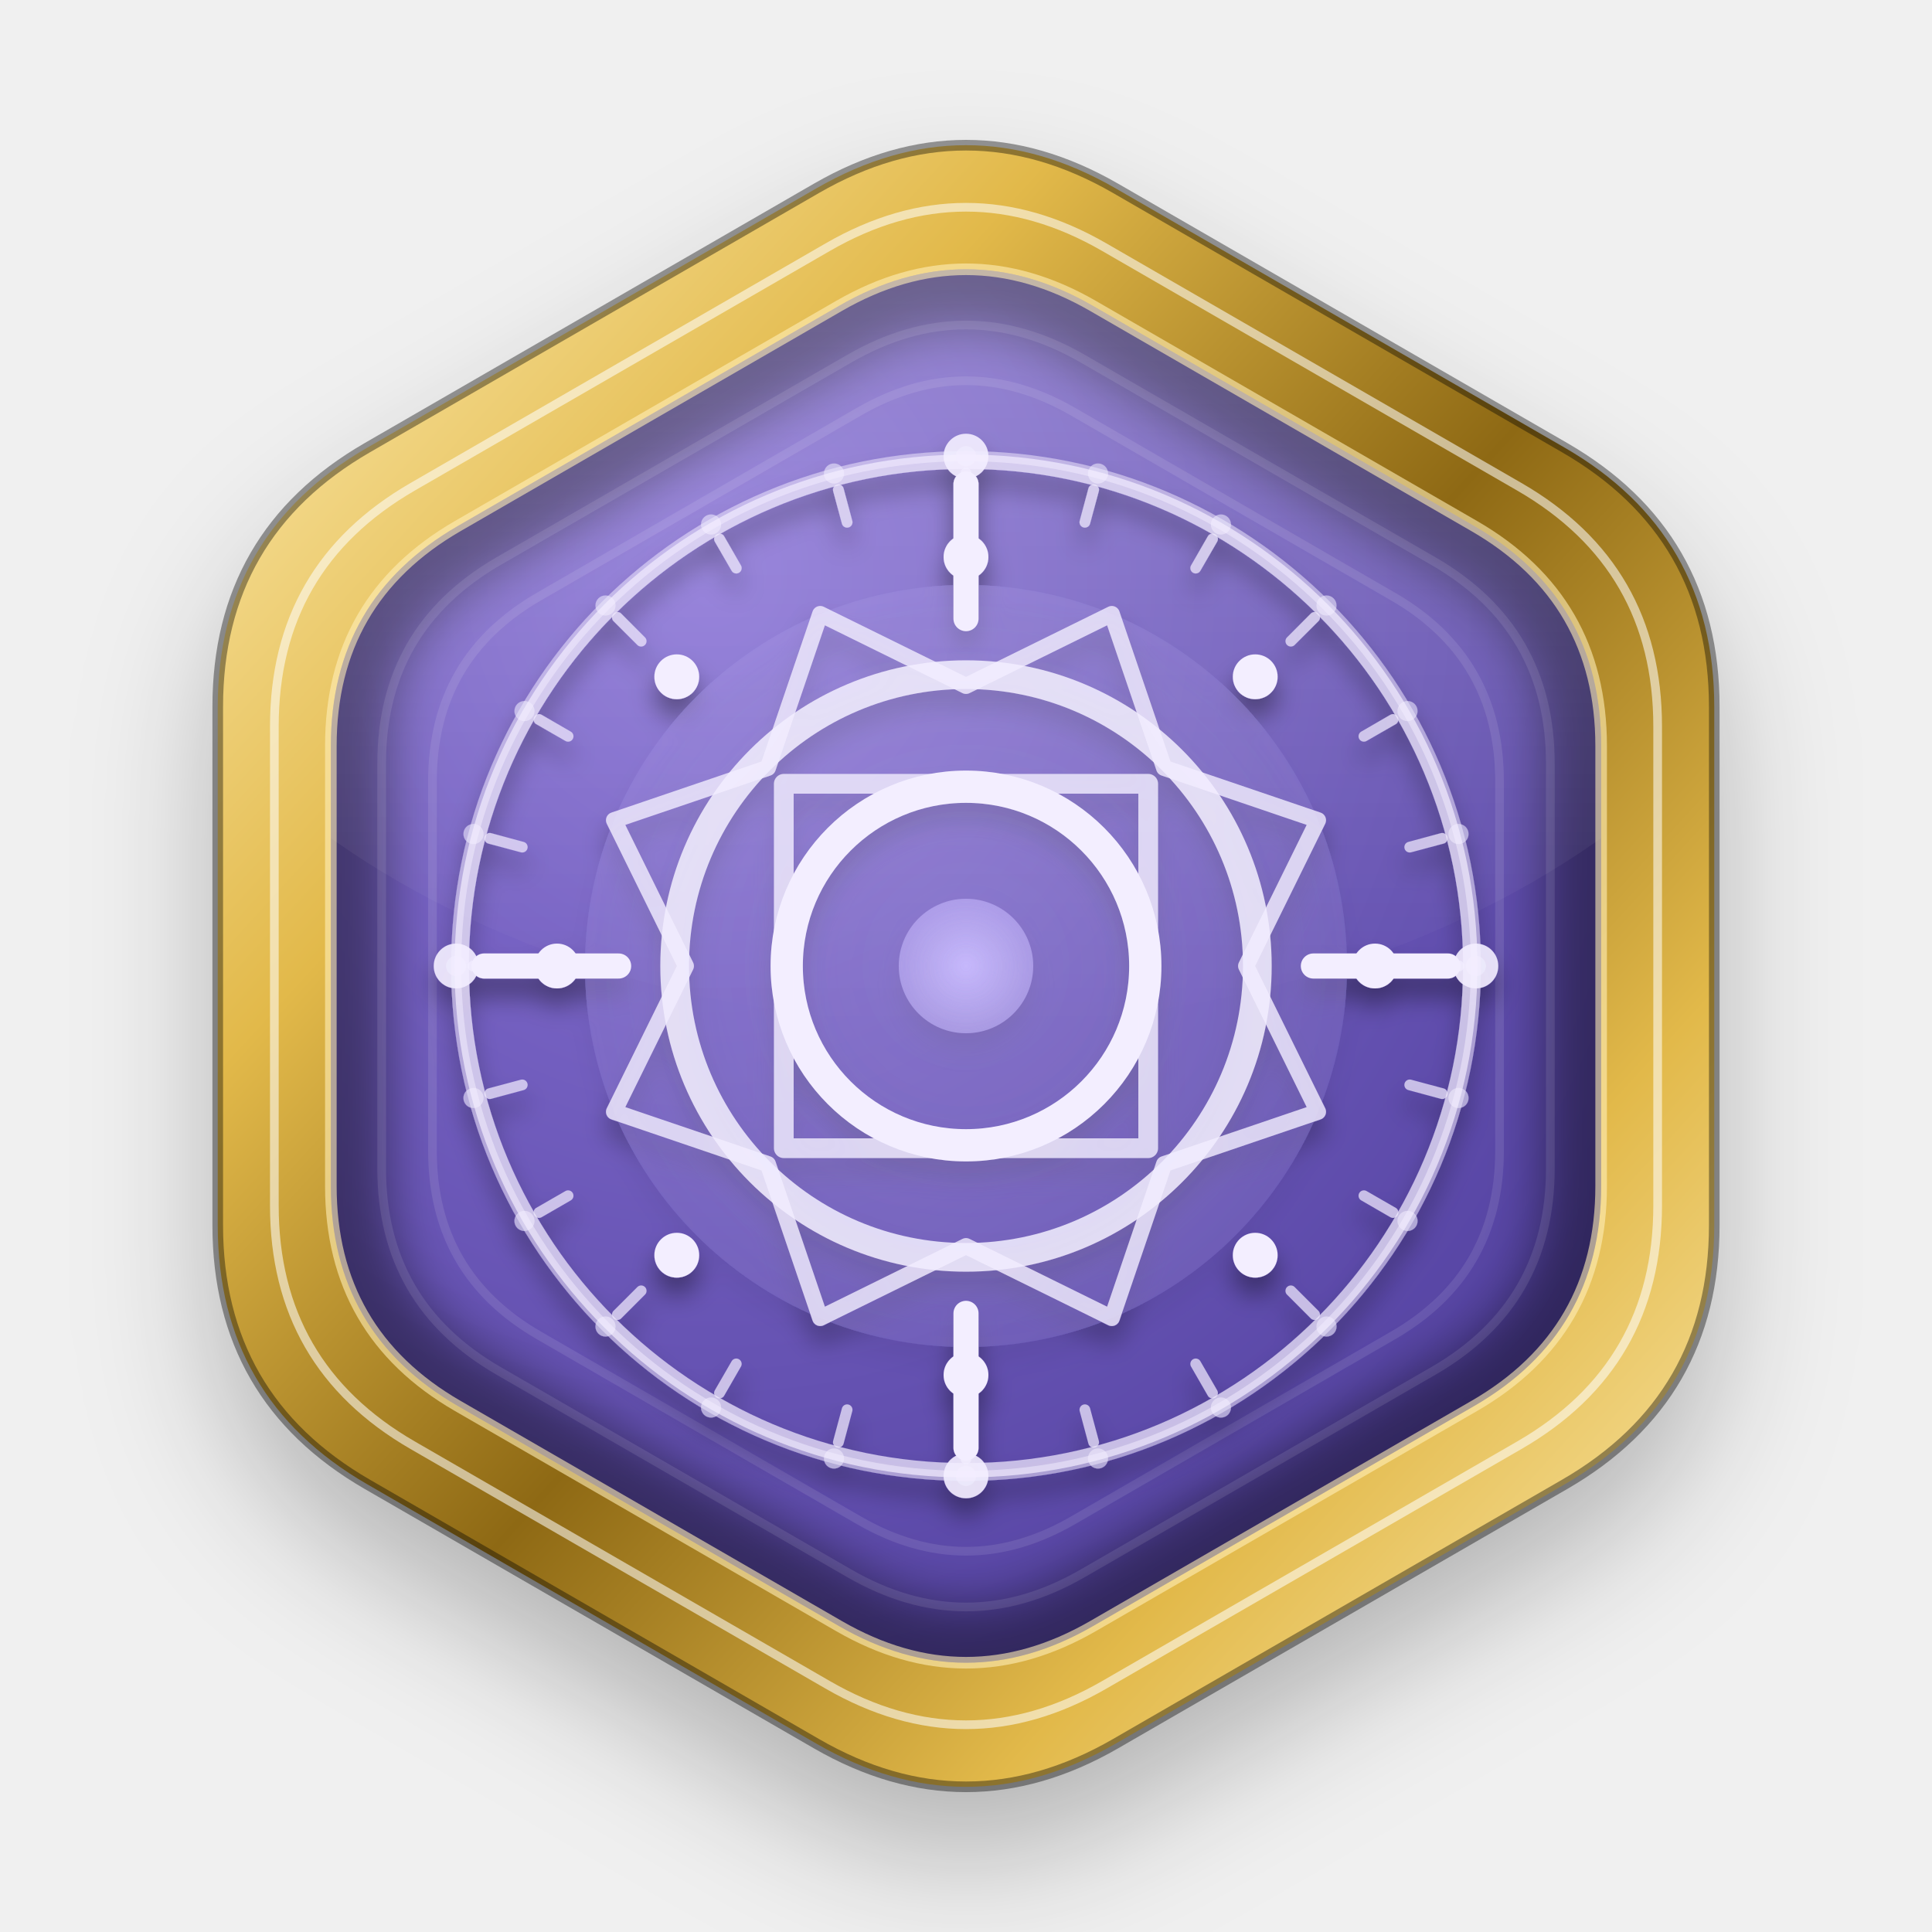
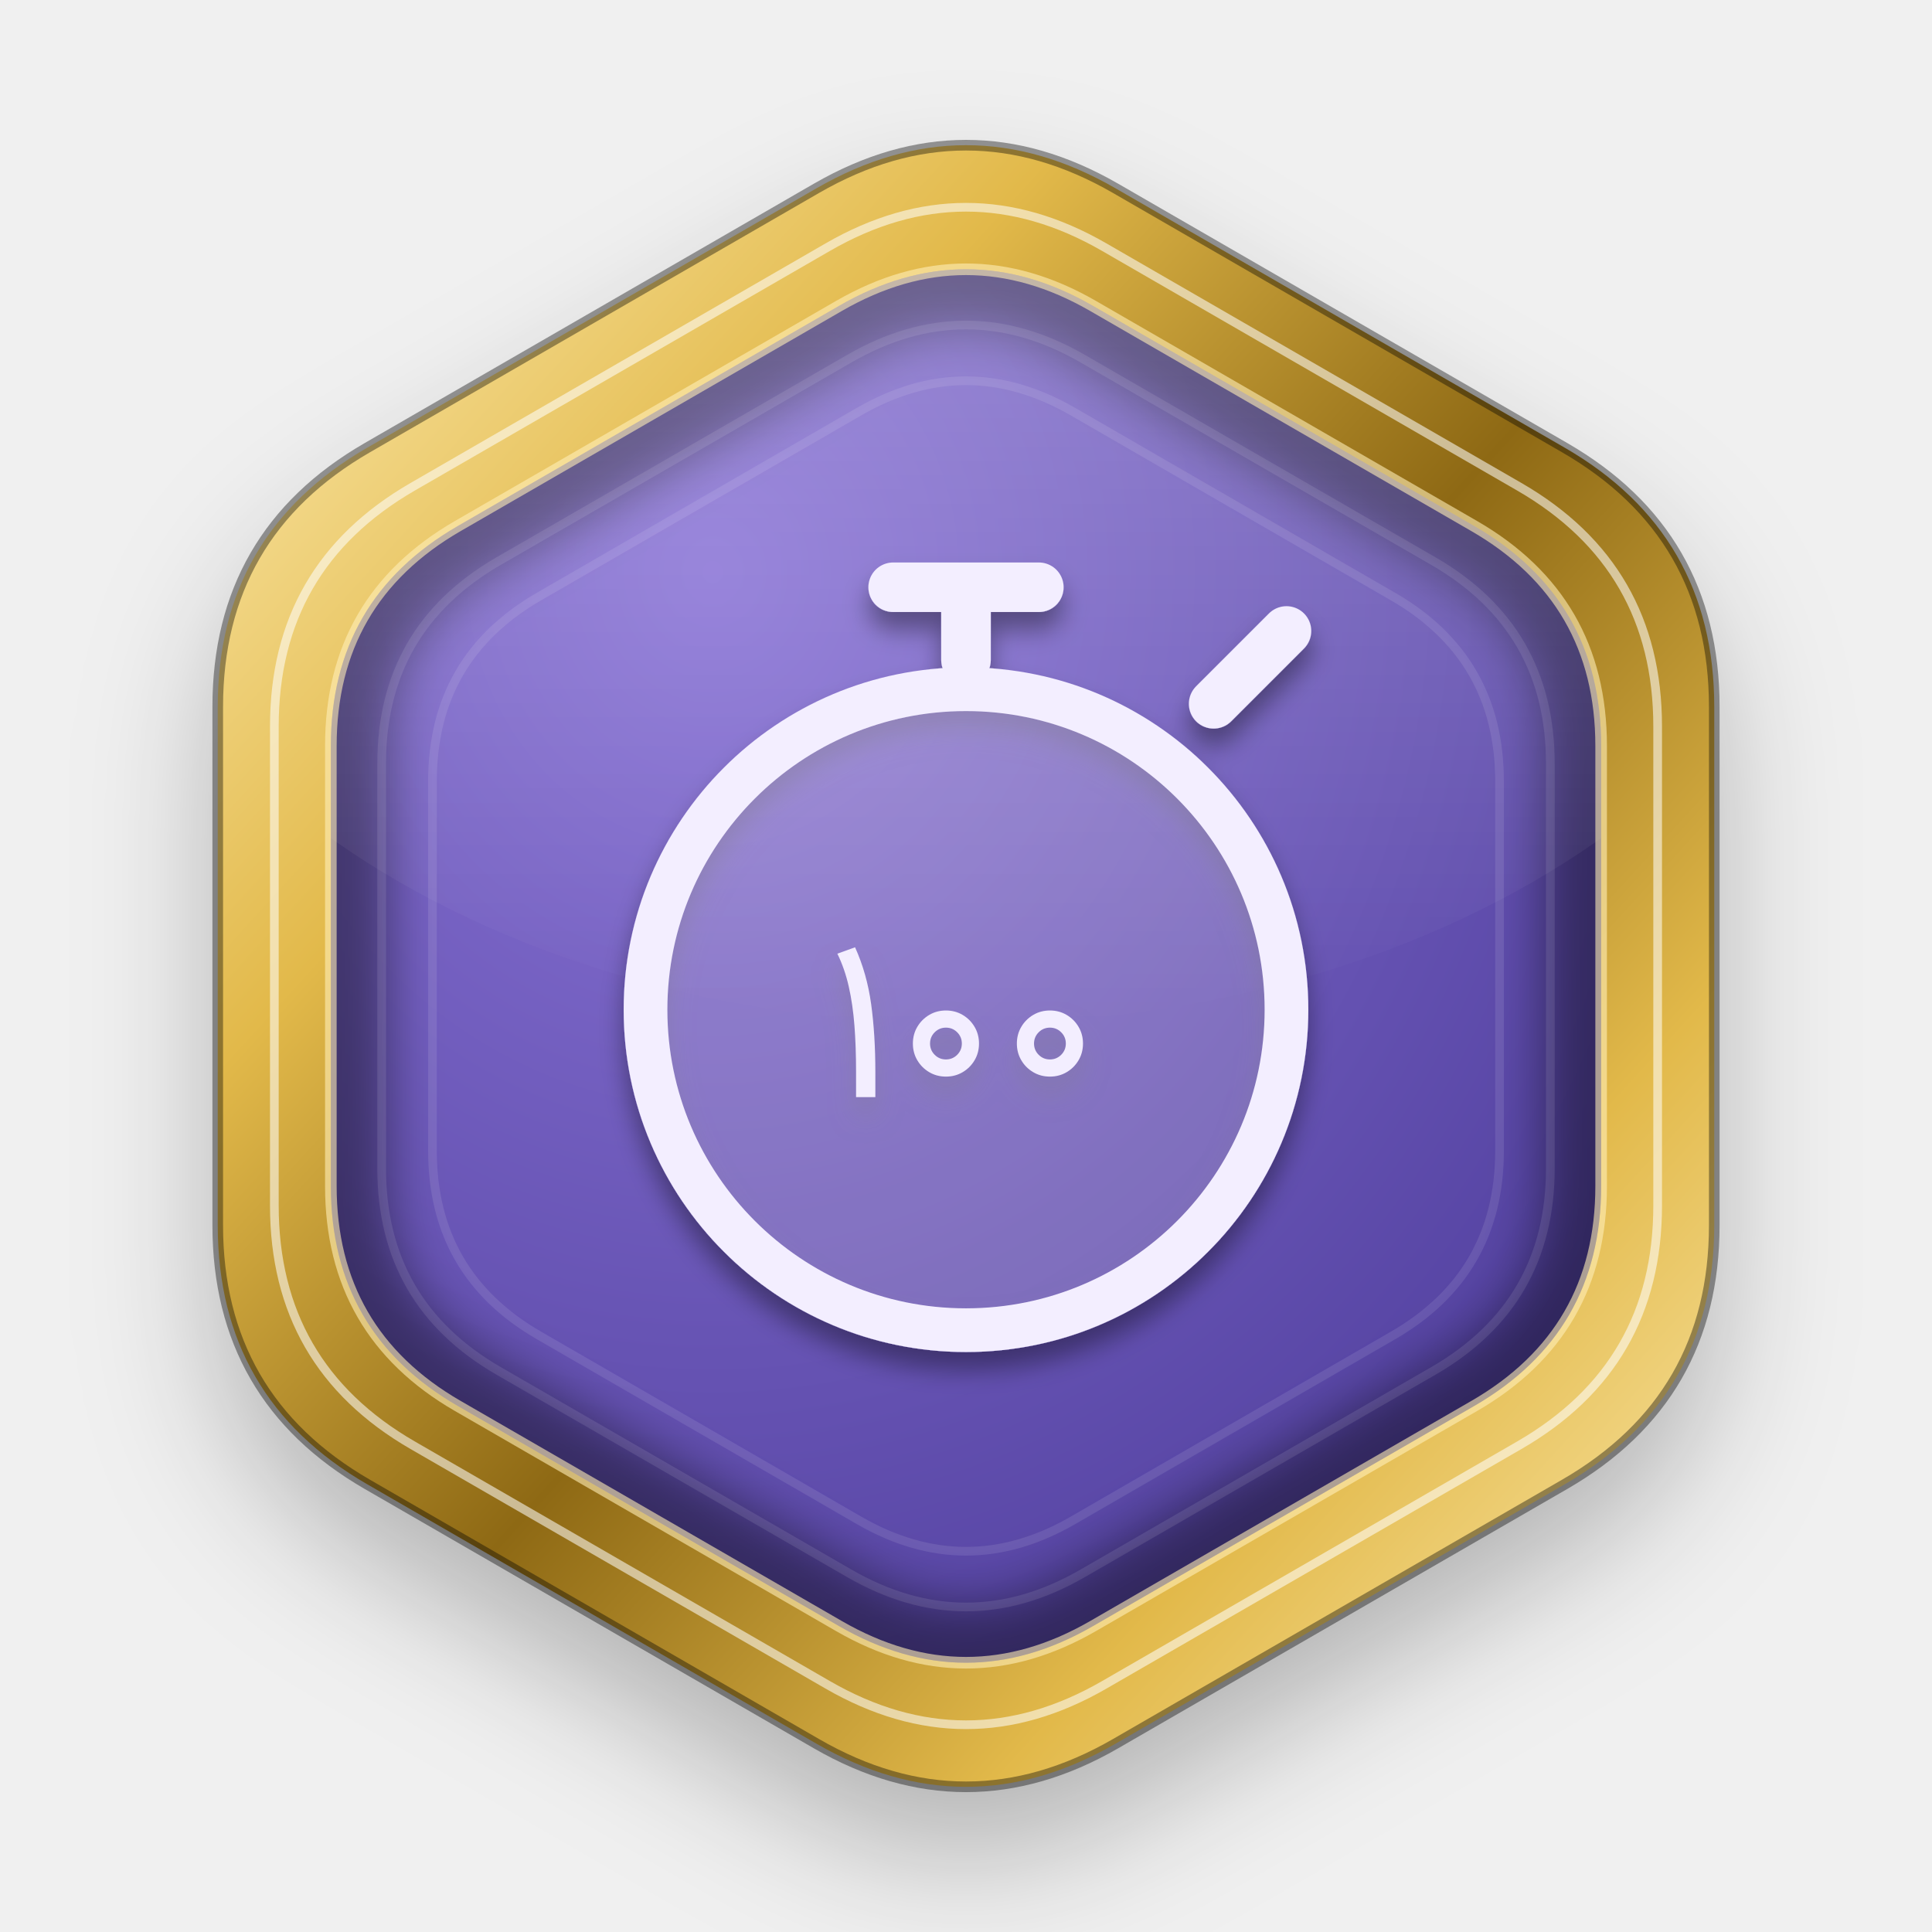
<svg xmlns="http://www.w3.org/2000/svg" viewBox="-100 -100 200 200" width="400" height="400">
  <defs>
    <filter id="blur8" x="-30%" y="-30%" width="160%" height="160%">
      <feGaussianBlur stdDeviation="7" />
    </filter>
    <filter id="blur3" x="-30%" y="-30%" width="160%" height="160%">
      <feGaussianBlur stdDeviation="2.6" />
    </filter>
    <filter id="emb" x="-20%" y="-20%" width="140%" height="140%">
      <feDropShadow dx="0" dy="1.6" stdDeviation="1.1" flood-color="#000" flood-opacity=".38" />
    </filter>
  </defs>
  <style>.mb15 .nf{fill:none} .mb15 .sf{fill:#F3EEFF;fill-opacity:.17} .mb15 .fl{fill:#F3EEFF;stroke:none} .mb15 .gl{fill:url(#b15g);stroke:none}</style>
  <defs>
    <radialGradient id="b15h" cx=".5" cy=".5" r=".5">
      <stop offset=".6" stop-color="#F3D58A" stop-opacity="0" />
      <stop offset=".82" stop-color="#F3D58A" stop-opacity=".95" />
      <stop offset="1" stop-color="#F3D58A" stop-opacity="0" />
    </radialGradient>
    <linearGradient id="b15r" x1="0" y1="0" x2="1" y2="1">
      <stop offset="0" stop-color="#FFEFB8" />
      <stop offset=".28" stop-color="#E2B94A" />
      <stop offset=".52" stop-color="#8E6914" />
      <stop offset=".76" stop-color="#E2B94A" />
      <stop offset="1" stop-color="#FFEFB8" />
    </linearGradient>
    <radialGradient id="b15p" cx=".3" cy=".22" r="1.15">
      <stop offset="0" stop-color="#8A74D6" />
      <stop offset="1" stop-color="#40308E" />
    </radialGradient>
    <radialGradient id="b15g" cx=".5" cy=".5" r=".5">
      <stop offset="0" stop-color="#C9BBFF" stop-opacity=".95" />
      <stop offset="1" stop-color="#C9BBFF" stop-opacity=".55" />
    </radialGradient>
    <linearGradient id="b15s" x1="0" y1="0" x2="0" y2="1">
      <stop offset="0" stop-color="#fff" stop-opacity=".34" />
      <stop offset="1" stop-color="#fff" stop-opacity="0" />
    </linearGradient>
    <clipPath id="b15c">
      <path d="M-13.15,-68.33Q0,-75.92 13.15,-68.33L52.6,-45.55Q65.75,-37.96 65.75,-22.78L65.75,22.78Q65.75,37.96 52.6,45.55L13.15,68.33Q0,75.92 -13.15,68.33L-52.6,45.55Q-65.75,37.96 -65.75,22.78L-65.75,-22.78Q-65.75,-37.96 -52.6,-45.55Z" />
    </clipPath>
  </defs>
  <path d="M-15.49,-80.5Q0,-89.44 15.49,-80.5L61.97,-53.66Q77.46,-44.72 77.46,-26.83L77.46,26.83Q77.46,44.72 61.97,53.66L15.49,80.5Q0,89.44 -15.49,80.5L-61.97,53.66Q-77.46,44.72 -77.46,26.83L-77.46,-26.83Q-77.46,-44.72 -61.97,-53.66Z" transform="translate(0 7)" fill="#000" opacity=".26" filter="url(#blur8)" />
  <path d="M-15.49,-80.5Q0,-89.44 15.49,-80.5L61.97,-53.66Q77.46,-44.72 77.46,-26.83L77.46,26.83Q77.46,44.72 61.97,53.66L15.49,80.5Q0,89.44 -15.49,80.5L-61.97,53.66Q-77.46,44.72 -77.46,26.83L-77.46,-26.83Q-77.46,-44.72 -61.97,-53.66Z" fill="url(#b15r)" />
  <path d="M-15.49,-80.5Q0,-89.44 15.49,-80.5L61.97,-53.66Q77.46,-44.72 77.46,-26.83L77.46,26.83Q77.46,44.72 61.97,53.66L15.49,80.5Q0,89.44 -15.49,80.5L-61.97,53.66Q-77.46,44.72 -77.46,26.83L-77.46,-26.83Q-77.46,-44.72 -61.97,-53.66Z" fill="none" stroke="#000" stroke-opacity=".38" stroke-width="1.1" />
  <path d="M-14.32,-74.41Q0,-82.68 14.32,-74.41L57.28,-49.61Q71.6,-41.34 71.6,-24.8L71.6,24.8Q71.6,41.34 57.28,49.61L14.32,74.41Q0,82.68 -14.32,74.41L-57.28,49.61Q-71.6,41.34 -71.6,24.8L-71.6,-24.8Q-71.6,-41.34 -57.28,-49.61Z" fill="none" stroke="#fff" stroke-opacity=".55" stroke-width=".9" />
  <path d="M-13.15,-68.33Q0,-75.92 13.15,-68.33L52.6,-45.55Q65.75,-37.96 65.75,-22.78L65.75,22.78Q65.75,37.96 52.6,45.55L13.15,68.33Q0,75.92 -13.15,68.33L-52.6,45.55Q-65.75,37.96 -65.75,22.78L-65.75,-22.78Q-65.75,-37.96 -52.6,-45.55Z" fill="url(#b15p)" />
  <g clip-path="url(#b15c)">
    <path d="M-13.15,-68.33Q0,-75.92 13.15,-68.33L52.6,-45.55Q65.75,-37.96 65.75,-22.78L65.75,22.78Q65.75,37.96 52.6,45.55L13.15,68.33Q0,75.92 -13.15,68.33L-52.6,45.55Q-65.75,37.96 -65.75,22.78L-65.75,-22.78Q-65.75,-37.96 -52.6,-45.55Z" fill="none" stroke="#000" stroke-opacity=".42" stroke-width="12" filter="url(#blur3)" />
    <path d="M-12.1,-62.86Q0,-69.85 12.1,-62.86L48.39,-41.91Q60.49,-34.92 60.49,-20.95L60.49,20.95Q60.49,34.92 48.39,41.91L12.1,62.86Q0,69.85 -12.1,62.86L-48.39,41.91Q-60.49,34.92 -60.49,20.95L-60.49,-20.95Q-60.49,-34.92 -48.39,-41.91Z" fill="none" stroke="#fff" stroke-opacity=".10" stroke-width=".9" />
    <path d="M-11.05,-57.4Q0,-63.77 11.05,-57.4L44.18,-38.26Q55.23,-31.89 55.23,-19.13L55.23,19.13Q55.23,31.89 44.18,38.26L11.05,57.4Q0,63.77 -11.05,57.4L-44.18,38.26Q-55.23,31.89 -55.23,19.13L-55.23,-19.13Q-55.23,-31.89 -44.18,-38.26Z" fill="none" stroke="#fff" stroke-opacity=".10" stroke-width=".9" />
    <ellipse cx="0" cy="-58" rx="92" ry="64" fill="url(#b15s)" />
  </g>
  <path d="M-13.15,-68.33Q0,-75.92 13.15,-68.33L52.6,-45.55Q65.75,-37.96 65.75,-22.78L65.75,22.78Q65.75,37.96 52.6,45.55L13.15,68.33Q0,75.92 -13.15,68.33L-52.6,45.55Q-65.75,37.96 -65.75,22.78L-65.75,-22.78Q-65.75,-37.96 -52.6,-45.55Z" fill="none" stroke="#FFEFB8" stroke-opacity=".6" stroke-width="1.2" />
  <g filter="url(#emb)" fill="none" stroke="#F3EEFF" stroke-linecap="round" stroke-linejoin="round" class="mb15" transform="scale(1.16)">
-     <circle cx="0" cy="0" r="34" class="gl" stroke="none" opacity="0.22" />
-     <circle cx="0" cy="0" r="45.5" fill="none" stroke-width="0.9" opacity="0.5" />
-     <circle cx="0" cy="-45.5" r="0.9" class="fl" stroke="none" opacity="0.55" />
-     <circle cx="11.78" cy="-43.95" r="0.9" class="fl" stroke="none" opacity="0.55" />
-     <circle cx="22.75" cy="-39.4" r="0.9" class="fl" stroke="none" opacity="0.55" />
-     <circle cx="32.17" cy="-32.17" r="0.9" class="fl" stroke="none" opacity="0.55" />
-     <circle cx="39.4" cy="-22.75" r="0.9" class="fl" stroke="none" opacity="0.55" />
-     <circle cx="43.95" cy="-11.78" r="0.9" class="fl" stroke="none" opacity="0.55" />
-     <circle cx="45.5" cy="0" r="0.9" class="fl" stroke="none" opacity="0.55" />
-     <circle cx="43.95" cy="11.78" r="0.9" class="fl" stroke="none" opacity="0.55" />
-     <circle cx="39.4" cy="22.75" r="0.9" class="fl" stroke="none" opacity="0.55" />
-     <circle cx="32.17" cy="32.17" r="0.9" class="fl" stroke="none" opacity="0.55" />
-     <circle cx="22.75" cy="39.4" r="0.9" class="fl" stroke="none" opacity="0.55" />
-     <circle cx="11.78" cy="43.95" r="0.9" class="fl" stroke="none" opacity="0.55" />
-     <circle cx="0" cy="45.5" r="0.9" class="fl" stroke="none" opacity="0.55" />
-     <circle cx="-11.78" cy="43.95" r="0.9" class="fl" stroke="none" opacity="0.55" />
-     <circle cx="-22.75" cy="39.4" r="0.9" class="fl" stroke="none" opacity="0.55" />
-     <circle cx="-32.17" cy="32.17" r="0.9" class="fl" stroke="none" opacity="0.55" />
-     <circle cx="-39.4" cy="22.75" r="0.9" class="fl" stroke="none" opacity="0.55" />
-     <circle cx="-43.95" cy="11.78" r="0.9" class="fl" stroke="none" opacity="0.55" />
-     <circle cx="-45.5" cy="0" r="0.9" class="fl" stroke="none" opacity="0.55" />
-     <circle cx="-43.95" cy="-11.78" r="0.9" class="fl" stroke="none" opacity="0.55" />
-     <circle cx="-39.4" cy="-22.75" r="0.9" class="fl" stroke="none" opacity="0.55" />
-     <circle cx="-32.17" cy="-32.17" r="0.9" class="fl" stroke="none" opacity="0.55" />
-     <circle cx="-22.75" cy="-39.4" r="0.9" class="fl" stroke="none" opacity="0.55" />
-     <circle cx="-11.78" cy="-43.95" r="0.9" class="fl" stroke="none" opacity="0.55" />
-     <circle cx="0" cy="-45.5" r="2" class="fl" stroke="none" opacity="0.9" />
-     <circle cx="45.5" cy="0" r="2" class="fl" stroke="none" opacity="0.9" />
-     <circle cx="0" cy="45.5" r="2" class="fl" stroke="none" opacity="0.9" />
-     <circle cx="-45.5" cy="0" r="2" class="fl" stroke="none" opacity="0.9" />
-     <circle cx="0" cy="0" r="6" class="gl" stroke="none" opacity="1" />
-     <circle cx="0" cy="0" r="16" fill="none" stroke-width="2.88" opacity="1" />
-     <circle cx="0" cy="0" r="26" fill="none" stroke-width="2.56" opacity="0.85" />
-     <line x1="0" y1="-31" x2="0" y2="-43" stroke-width="2.24" opacity="1" />
-     <line x1="31" y1="0" x2="43" y2="0" stroke-width="2.24" opacity="1" />
-     <line x1="0" y1="31" x2="0" y2="43" stroke-width="2.24" opacity="1" />
-     <line x1="-31" y1="0" x2="-43" y2="0" stroke-width="2.24" opacity="1" />
-     <circle cx="25.81" cy="-25.81" r="2" class="fl" stroke="none" opacity="1" />
-     <circle cx="36.5" cy="0" r="2" class="fl" stroke="none" opacity="1" />
-     <circle cx="25.81" cy="25.81" r="2" class="fl" stroke="none" opacity="1" />
-     <circle cx="0" cy="36.5" r="2" class="fl" stroke="none" opacity="1" />
-     <circle cx="-25.81" cy="25.81" r="2" class="fl" stroke="none" opacity="1" />
-     <circle cx="-36.5" cy="0" r="2" class="fl" stroke="none" opacity="1" />
-     <circle cx="-25.81" cy="-25.81" r="2" class="fl" stroke="none" opacity="1" />
-     <circle cx="-0" cy="-36.5" r="2" class="fl" stroke="none" opacity="1" />
-     <polygon points="16.26,-16.26 16.26,16.26 -16.26,16.26 -16.26,-16.26" class="nf" stroke-width="1.76" opacity="0.8" />
-     <polygon points="13.01,-31.41 17.68,-17.68 31.41,-13.01 25,0 31.41,13.01 17.68,17.68 13.01,31.41 0,25 -13.01,31.41 -17.68,17.68 -31.41,13.01 -25,0 -31.41,-13.01 -17.68,-17.68 -13.01,-31.41 -0,-25" class="nf" stroke-width="1.44" opacity="0.8" />
-     <circle cx="0" cy="0" r="45" fill="none" stroke-width="1.28" opacity="0.7" />
-     <line x1="0" y1="-41" x2="0" y2="-44" stroke-width="0.96" opacity="0.7" />
-     <line x1="10.61" y1="-39.6" x2="11.39" y2="-42.5" stroke-width="0.96" opacity="0.7" />
-     <line x1="20.5" y1="-35.51" x2="22" y2="-38.11" stroke-width="0.96" opacity="0.7" />
-     <line x1="28.99" y1="-28.99" x2="31.11" y2="-31.11" stroke-width="0.96" opacity="0.7" />
-     <line x1="35.51" y1="-20.5" x2="38.11" y2="-22" stroke-width="0.96" opacity="0.7" />
-     <line x1="39.6" y1="-10.61" x2="42.5" y2="-11.39" stroke-width="0.96" opacity="0.7" />
-     <line x1="41" y1="0" x2="44" y2="0" stroke-width="0.96" opacity="0.7" />
-     <line x1="39.6" y1="10.61" x2="42.5" y2="11.39" stroke-width="0.96" opacity="0.7" />
-     <line x1="35.51" y1="20.5" x2="38.11" y2="22" stroke-width="0.96" opacity="0.7" />
-     <line x1="28.99" y1="28.99" x2="31.11" y2="31.11" stroke-width="0.96" opacity="0.7" />
-     <line x1="20.5" y1="35.51" x2="22" y2="38.11" stroke-width="0.96" opacity="0.7" />
-     <line x1="10.61" y1="39.6" x2="11.39" y2="42.5" stroke-width="0.96" opacity="0.7" />
-     <line x1="0" y1="41" x2="0" y2="44" stroke-width="0.96" opacity="0.7" />
-     <line x1="-10.61" y1="39.6" x2="-11.39" y2="42.5" stroke-width="0.96" opacity="0.7" />
-     <line x1="-20.5" y1="35.51" x2="-22" y2="38.11" stroke-width="0.96" opacity="0.7" />
-     <line x1="-28.99" y1="28.99" x2="-31.11" y2="31.11" stroke-width="0.96" opacity="0.7" />
-     <line x1="-35.51" y1="20.5" x2="-38.11" y2="22" stroke-width="0.96" opacity="0.7" />
-     <line x1="-39.6" y1="10.61" x2="-42.5" y2="11.39" stroke-width="0.96" opacity="0.7" />
-     <line x1="-41" y1="0" x2="-44" y2="0" stroke-width="0.96" opacity="0.7" />
-     <line x1="-39.6" y1="-10.61" x2="-42.5" y2="-11.39" stroke-width="0.96" opacity="0.7" />
-     <line x1="-35.51" y1="-20.5" x2="-38.11" y2="-22" stroke-width="0.96" opacity="0.7" />
-     <line x1="-28.99" y1="-28.99" x2="-31.11" y2="-31.11" stroke-width="0.96" opacity="0.7" />
-     <line x1="-20.5" y1="-35.51" x2="-22" y2="-38.11" stroke-width="0.96" opacity="0.7" />
-     <line x1="-10.61" y1="-39.6" x2="-11.39" y2="-42.5" stroke-width="0.96" opacity="0.7" />
+     <defs>
+       <linearGradient id="fireG" x1="0" y1="0" x2="0" y2="1">
+         <stop offset="0" stop-color="#FFD66B" />
+         <stop offset=".55" stop-color="#FF9A2E" />
+         <stop offset="1" stop-color="#F0561B" />
+       </linearGradient>
+       <linearGradient id="goldG" x1="0" y1="0" x2="1" y2="1">
+         <stop offset="0" stop-color="#FFF0A8" />
+         <stop offset=".5" stop-color="#F2BE3A" />
+         <stop offset="1" stop-color="#C98A0C" />
+       </linearGradient>
+     </defs>
+     <g transform="translate(0 0) scale(1.3)">
+       <circle cx="0" cy="3" r="22" class="sf" stroke-width="3" />
+       <path d="M-5,-26 H5 M0,-26 V-21 M17,-18 L22,-23" class="nf" stroke-width="3.4" />
+     </g>
+     <path d="M437 0V224Q437 557 399.5 829.5Q362 1102 256 1337L98 1280Q164 1145 200.0 986.0Q236 827 250.5 638.5Q265 450 265 227V0Z" class="fl" stroke-width="0.9" stroke-linejoin="round" transform="translate(-12.46 11.7) scale(0.01 -0.01)" />
+     <path d="M137 478Q137 396 176.5 329.0Q216 262 283.0 222.5Q350 183 432 183Q514 183 581.0 222.5Q648 262 687.5 329.0Q727 396 727 478Q727 560 687.5 627.0Q648 694 581.0 733.5Q514 773 432 773Q350 773 283.0 733.5Q216 694 176.5 627.0Q137 560 137 478ZM290 478Q290 537 331.5 578.5Q373 620 432 620Q491 620 532.5 578.5Q574 537 574 478Q574 419 532.5 377.5Q491 336 432 336Q373 336 331.5 377.5Q290 419 290 478Z" class="fl" stroke-width="0.9" stroke-linejoin="round" transform="translate(-6.11 11.7) scale(0.01 -0.01)" />
+     <path d="M137 478Q137 396 176.5 329.0Q216 262 283.0 222.5Q350 183 432 183Q514 183 581.0 222.5Q648 262 687.5 329.0Q727 396 727 478Q727 560 687.5 627.0Q648 694 581.0 733.5Q514 773 432 773Q350 773 283.0 733.5Q216 694 176.5 627.0Q137 560 137 478ZM290 478Q290 537 331.5 578.5Q373 620 432 620Q491 620 532.5 578.5Q574 537 574 478Q574 419 532.5 377.5Q491 336 432 336Q373 336 331.5 377.5Q290 419 290 478Z" class="fl" stroke-width="0.9" stroke-linejoin="round" transform="translate(3.17 11.7) scale(0.01 -0.01)" />
  </g>
</svg>
